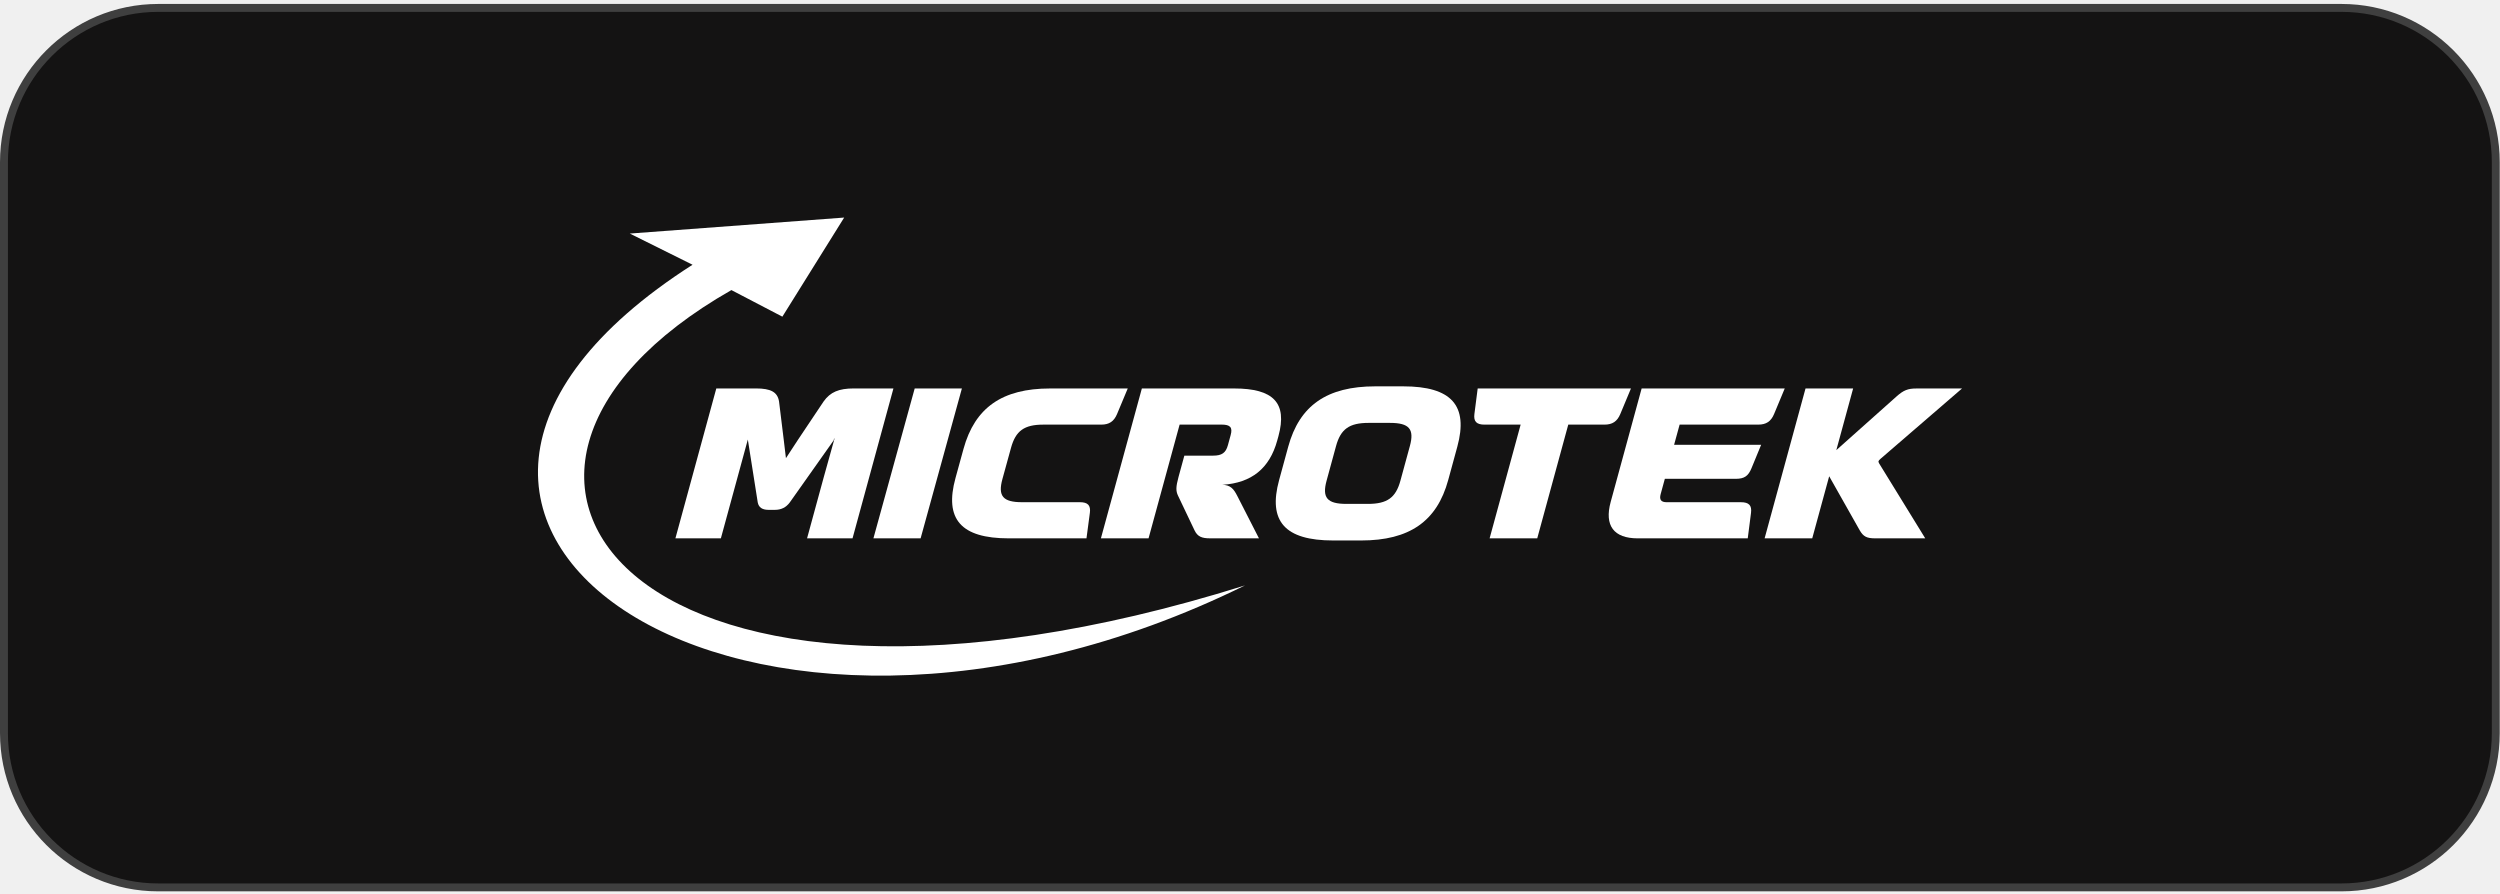
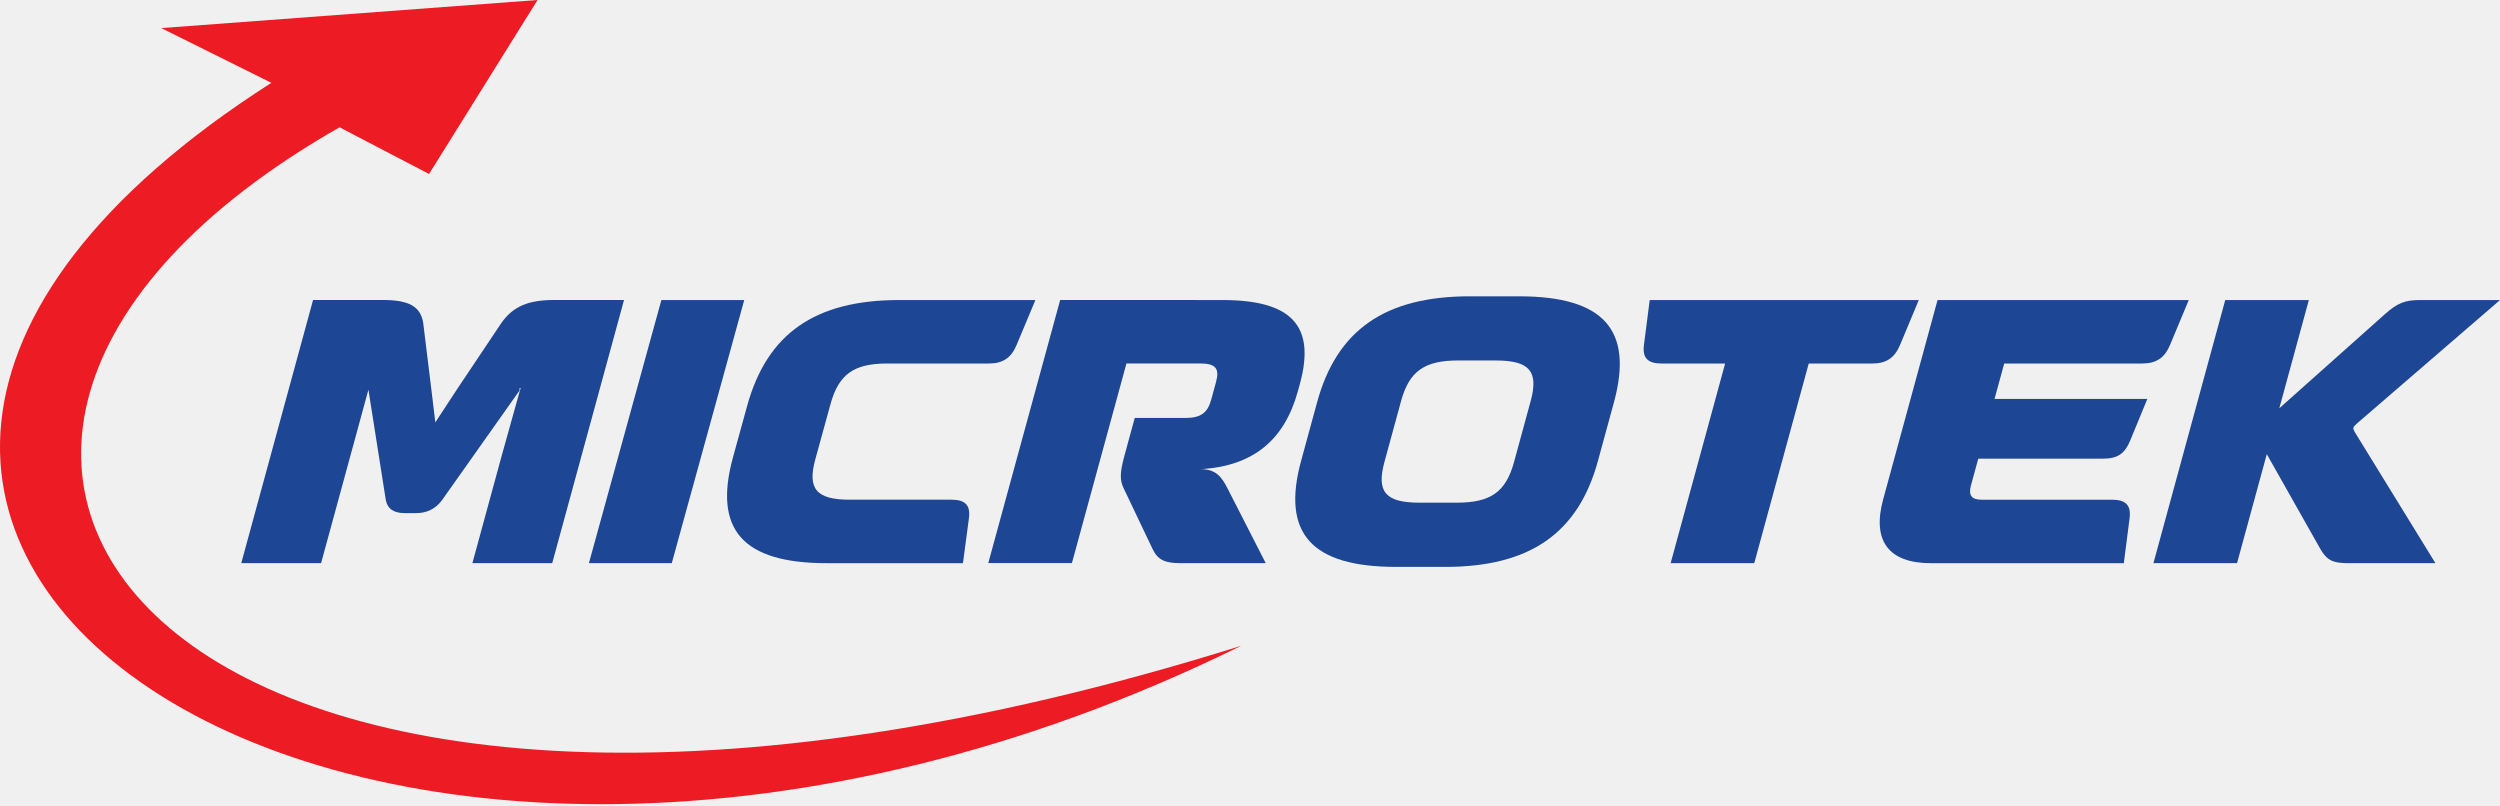
- <svg xmlns="http://www.w3.org/2000/svg" width="316" height="113" viewBox="0 0 316 113" fill="none">
-   <rect x="0.5" y="1" width="314.966" height="111.167" rx="19.5" fill="#141313" />
-   <rect x="0.5" y="1" width="314.966" height="111.167" rx="19.5" stroke="#3F3F3F" />
-   <path fill-rule="evenodd" clip-rule="evenodd" d="M92.449 36.666L98.891 40.027L106.704 27.5L79.609 29.522L87.537 33.463C36.693 65.986 94.022 105.182 157.371 73.995C80.588 98.082 51.386 60.061 92.449 36.666Z" fill="white" />
-   <path d="M94.526 55.555L95.778 63.505C95.902 64.15 96.369 64.445 97.136 64.445H97.958C98.724 64.445 99.353 64.15 99.83 63.505L105.451 55.555C105.206 55.555 105.627 55.312 105.451 55.555L104.11 60.36L102.012 68.048H107.76L112.93 49.099H107.922C106.033 49.099 104.951 49.556 104.108 50.739L100.886 55.556L99.343 57.912L99.06 55.556L98.47 50.739C98.273 49.556 97.439 49.099 95.55 49.099H90.541L85.371 68.048H91.118L93.216 60.36L94.527 55.555H94.526Z" fill="white" />
-   <path d="M186.365 52.329C186.245 53.269 186.628 53.673 187.64 53.673H192.209L188.287 68.047H194.307L198.229 53.673H202.799C203.812 53.673 204.414 53.27 204.808 52.329L206.152 49.105H186.779L186.365 52.329Z" fill="white" />
-   <path d="M229.067 68.046L231.209 60.2L235.065 67.026C235.53 67.831 235.964 68.047 237.029 68.047H243.351L237.531 58.589C237.385 58.32 237.399 58.267 237.692 57.999L248 49.105H242.226C241.159 49.105 240.609 49.319 239.705 50.126L232.11 56.897L234.236 49.105H228.217L223.047 68.047H229.066L229.067 68.046Z" fill="white" />
-   <path d="M177.364 48.834H173.835C167.732 48.834 164.254 51.252 162.831 56.465L161.679 60.684C160.256 65.897 162.415 68.316 168.518 68.316H172.049C178.15 68.316 181.629 65.897 183.052 60.684L184.204 56.465C185.627 51.252 183.468 48.834 177.365 48.834M178.206 56.384L177.011 60.764C176.424 62.914 175.336 63.693 172.9 63.693H170.191C167.755 63.693 167.093 62.914 167.679 60.764L168.875 56.384C169.461 54.234 170.55 53.454 172.986 53.454H175.695C178.13 53.454 178.794 54.233 178.207 56.384" fill="white" />
-   <path d="M203.588 63.453C202.774 66.436 203.975 68.048 207.013 68.048H220.915L221.329 64.824C221.449 63.883 221.066 63.48 220.054 63.48H210.669C209.956 63.48 209.717 63.157 209.907 62.458L210.436 60.523H219.409C220.477 60.523 220.983 60.174 221.391 59.179L222.608 56.224H211.606L212.304 53.672H222.238C223.251 53.672 223.853 53.269 224.246 52.328L225.591 49.103H207.503L203.588 63.453Z" fill="white" />
-   <path d="M145.178 68.043L149.104 53.669H154.412C155.507 53.67 155.823 54.021 155.558 54.988L155.205 56.277C154.941 57.244 154.435 57.593 153.341 57.593H149.701L148.967 60.279C148.623 61.542 148.62 62.052 148.897 62.643L150.983 67.023C151.365 67.83 151.909 68.045 152.948 68.045H159.132L156.386 62.672C155.957 61.839 155.563 61.275 154.414 61.275H154.551C158.175 61.034 160.472 59.235 161.448 55.661L161.596 55.124C162.747 50.906 160.941 49.105 156.016 49.103L144.332 49.099L139.156 68.041H145.176L145.178 68.043Z" fill="white" />
-   <path d="M137.76 64.822C137.883 63.882 137.506 63.478 136.503 63.478H129.181C126.768 63.478 126.115 62.699 126.706 60.55L127.794 56.6C128.385 54.451 129.468 53.672 131.88 53.672H139.202C140.205 53.672 140.804 53.269 141.198 52.328L142.547 49.103H132.73C126.683 49.103 123.224 51.521 121.789 56.735L120.776 60.417C119.342 65.629 121.468 68.048 127.515 68.048H137.331L137.759 64.824L137.76 64.822Z" fill="white" />
-   <path d="M121.583 49.103H115.617L110.4 68.046H116.366L121.583 49.103Z" fill="white" />
+ <svg xmlns="http://www.w3.org/2000/svg" width="180" height="58" viewBox="0 0 180 58" fill="none">
+   <path fill-rule="evenodd" clip-rule="evenodd" d="M24.449 9.166L30.891 12.527L38.704 0L11.609 2.022L19.537 5.963C-31.307 38.486 26.022 77.682 89.371 46.495C12.588 70.582 -16.614 32.561 24.449 9.166Z" fill="#ED1C24" />
+   <path d="M26.526 28.055L27.778 36.004C27.902 36.65 28.369 36.944 29.137 36.944H29.958C30.724 36.944 31.353 36.65 31.83 36.004L37.451 28.055C37.206 28.055 37.627 27.812 37.451 28.055L36.109 32.86L34.012 40.547H39.76L44.93 21.599H39.922C38.033 21.599 36.951 22.056 36.108 23.239L32.886 28.056L31.343 30.412L31.06 28.056L30.47 23.239C30.273 22.056 29.439 21.599 27.55 21.599H22.541L17.371 40.547H23.118L25.216 32.86L26.527 28.055H26.526Z" fill="#1D4694" />
+   <path d="M118.365 24.828C118.245 25.768 118.628 26.173 119.64 26.173H124.209L120.287 40.547H126.307L130.229 26.173H134.799C135.812 26.173 136.414 25.77 136.808 24.828L138.152 21.604H118.779L118.365 24.828Z" fill="#1D4694" />
+   <path d="M161.067 40.546L163.209 32.7L167.065 39.526C167.53 40.331 167.964 40.547 169.029 40.547H175.351L169.531 31.089C169.385 30.82 169.399 30.766 169.692 30.498L180 21.604H174.226C173.159 21.604 172.609 21.819 171.705 22.626L164.11 29.397L166.236 21.604H160.217L155.047 40.547H161.066L161.067 40.546Z" fill="#1D4694" />
+   <path d="M109.364 21.334H105.835C99.732 21.334 96.254 23.751 94.831 28.965L93.679 33.184C92.256 38.397 94.415 40.816 100.518 40.816H104.049C110.15 40.816 113.629 38.397 115.052 33.184L116.204 28.965C117.627 23.751 115.468 21.334 109.365 21.334M110.206 28.884L109.011 33.264C108.424 35.414 107.336 36.192 104.9 36.192H102.191C99.755 36.192 99.093 35.414 99.679 33.264L100.875 28.884C101.461 26.734 102.55 25.954 104.986 25.954H107.695C110.13 25.954 110.794 26.733 110.207 28.884" fill="#1D4694" />
+   <path d="M135.588 35.953C134.774 38.935 135.975 40.548 139.013 40.548H152.915L153.329 37.323C153.449 36.383 153.066 35.979 152.054 35.979H142.669C141.956 35.979 141.717 35.657 141.907 34.958L142.436 33.023H151.409C152.477 33.023 152.983 32.673 153.391 31.679L154.608 28.724H143.606L144.304 26.172H154.238C155.251 26.172 155.853 25.769 156.246 24.828L157.591 21.603H139.503L135.588 35.953Z" fill="#1D4694" />
+   <path d="M77.178 40.543L81.104 26.169H86.412C87.507 26.17 87.823 26.521 87.558 27.488L87.206 28.777C86.941 29.744 86.435 30.093 85.341 30.093H81.701L80.967 32.779C80.623 34.041 80.62 34.552 80.897 35.143L82.983 39.523C83.365 40.33 83.909 40.545 84.948 40.545H91.132L88.386 35.172C87.957 34.339 87.563 33.775 86.414 33.775H86.551C90.175 33.533 92.472 31.735 93.448 28.161L93.596 27.624C94.747 23.406 92.941 21.604 88.016 21.603L76.332 21.599L71.156 40.54H77.176L77.178 40.543Z" fill="#1D4694" />
+   <path d="M69.762 37.322C69.885 36.382 69.508 35.978 68.505 35.978H61.183C58.77 35.978 58.117 35.199 58.708 33.05L59.795 29.1C60.387 26.95 61.47 26.172 63.882 26.172H71.204C72.207 26.172 72.806 25.769 73.2 24.828L74.549 21.603H64.732C58.685 21.603 55.226 24.021 53.791 29.235L52.778 32.916C51.344 38.129 53.47 40.548 59.517 40.548H69.333L69.761 37.323L69.762 37.322Z" fill="#1D4694" />
+   <path d="M53.585 21.603H47.619L42.402 40.546H48.368L53.585 21.603Z" fill="#1D4694" />
</svg>
